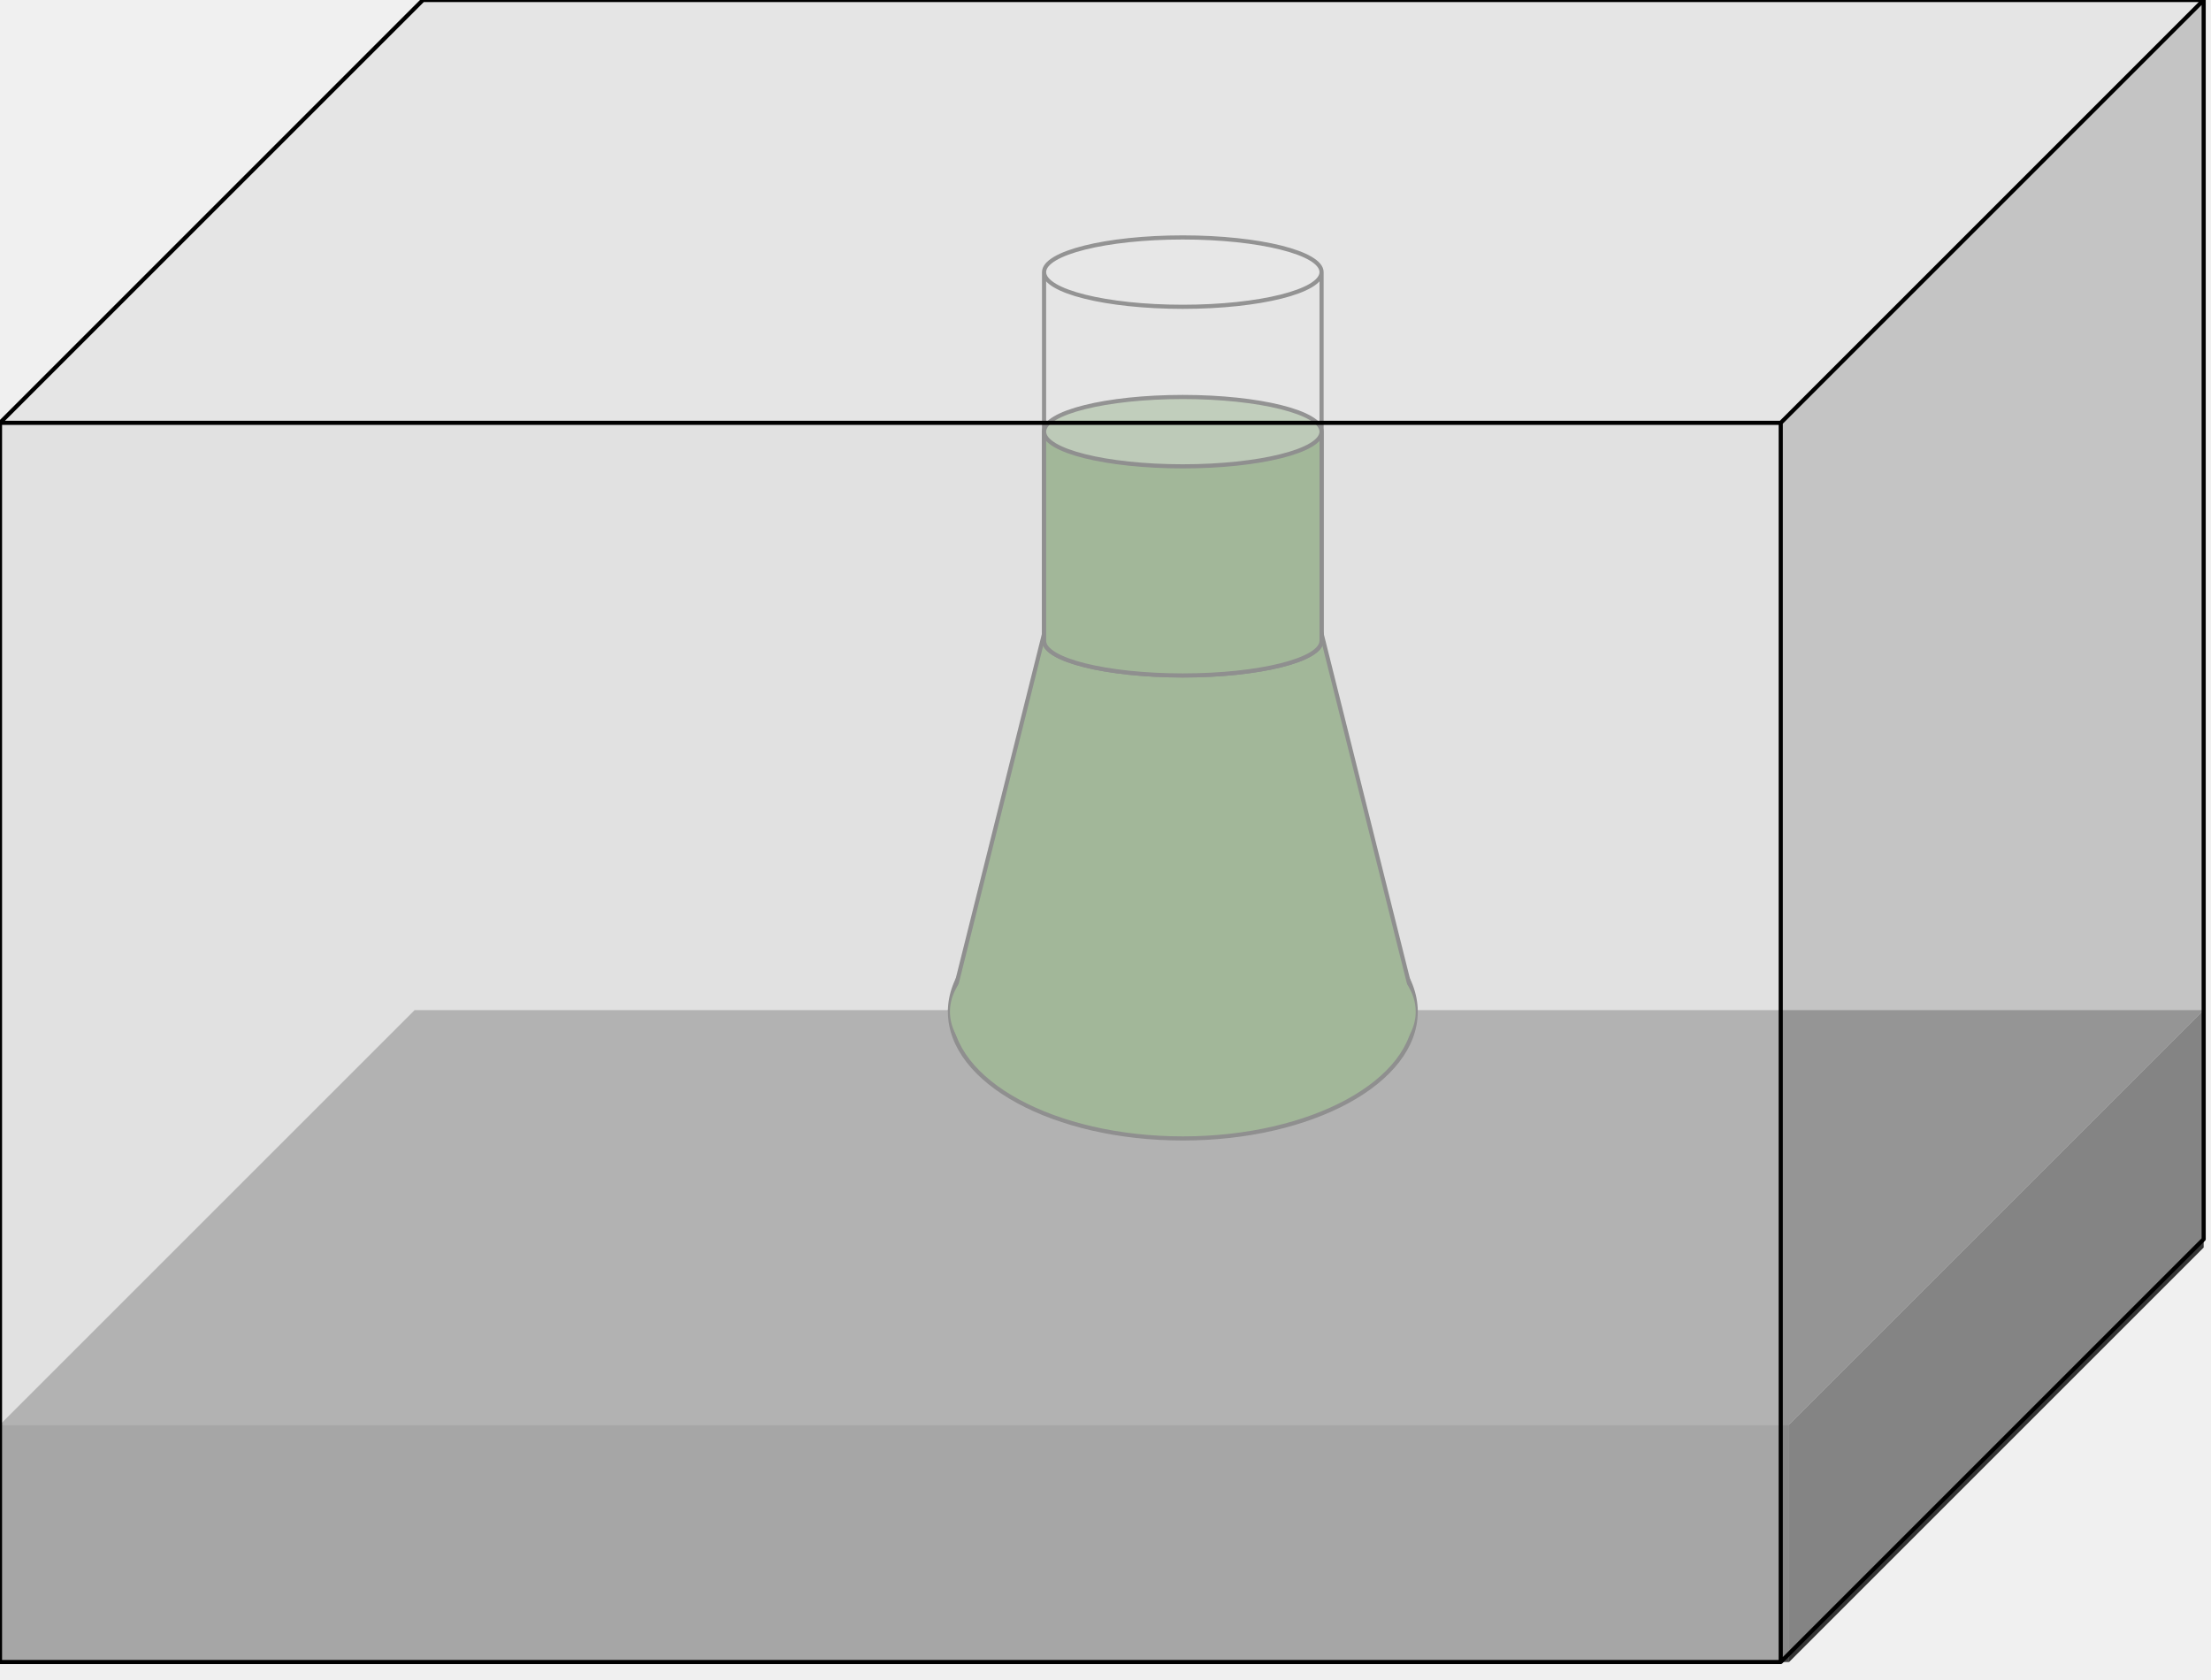
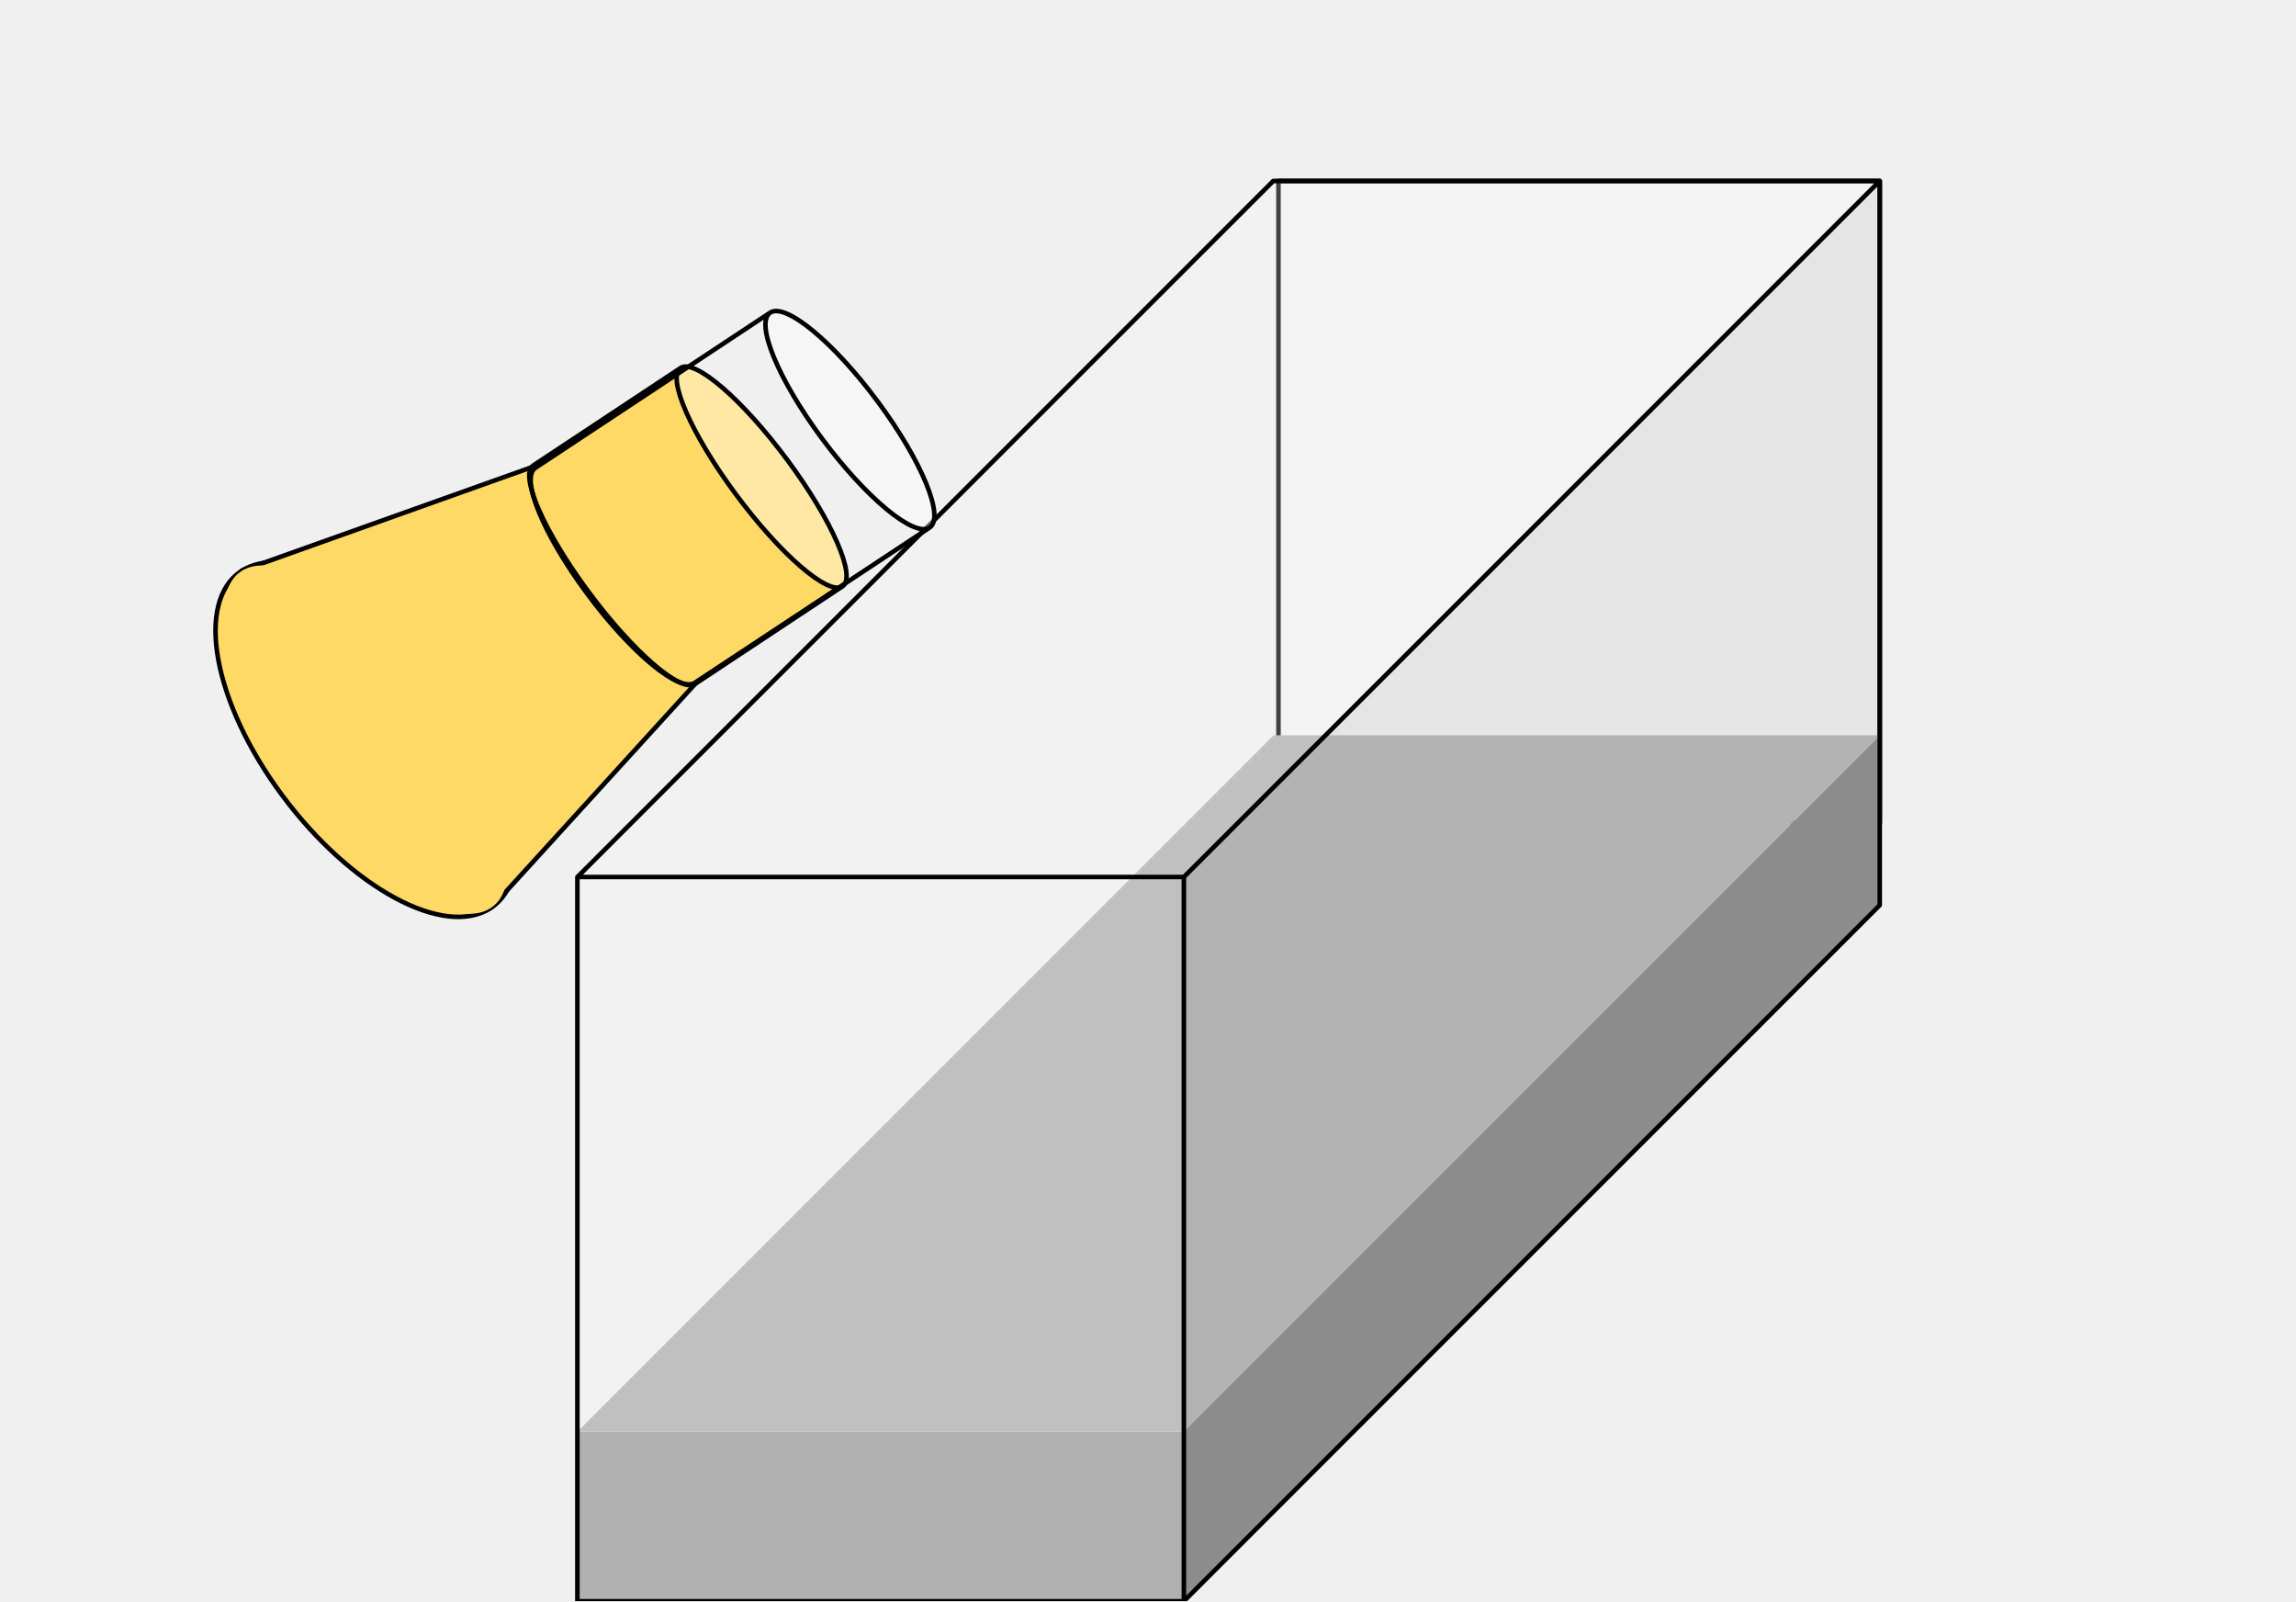
- <svg xmlns="http://www.w3.org/2000/svg" version="1.1" viewBox="0.0 0.0 533.769 405.572" fill="none" stroke="none" stroke-linecap="square" stroke-miterlimit="10">
+ <svg xmlns="http://www.w3.org/2000/svg" version="1.1" viewBox="0.0 0.0 502.682 350.488" fill="none" stroke="none" stroke-linecap="square" stroke-miterlimit="10">
  <clipPath id="p.0">
-     <path d="m0 0l533.769 0l0 405.572l-533.769 0l0 -405.572z" clip-rule="nonzero" />
+     <path d="m0 0l502.682 0l0 350.488l-502.682 0l0 -350.488z" clip-rule="nonzero" />
  </clipPath>
  <g clip-path="url(#p.0)">
-     <path fill="#000000" fill-opacity="0.0" d="m0 0l533.769 0l0 405.572l-533.769 0z" fill-rule="evenodd" />
-     <path fill="#434343" d="m0 344l431.911 0l0 57.328l-431.911 0z" fill-rule="evenodd" />
-     <path fill="#353535" d="m431.911 344l100.089 -100.089l0 57.328l-100.089 100.089z" fill-rule="evenodd" />
-     <path fill="#686868" d="m0 344l100.089 -100.089l431.911 0l-100.089 100.089z" fill-rule="evenodd" />
-     <path fill="#000000" fill-opacity="0.0" d="m0 344l100.089 -100.089l431.911 0l0 57.328l-100.089 100.089l-431.911 0zm0 0l431.911 0l100.089 -100.089m-100.089 100.089l0 57.328" fill-rule="evenodd" />
-     <path fill="#38761d" d="m229.333 244.3l0 0c0 -16.899 25.171 -30.598 56.22 -30.598l0 0c31.05 0 56.22 13.699 56.22 30.598l0 0c0 16.899 -25.171 30.598 -56.22 30.598l0 0c-31.05 0 -56.22 -13.699 -56.22 -30.598z" fill-rule="evenodd" />
-     <path stroke="#000000" stroke-width="1.0" stroke-linejoin="round" stroke-linecap="butt" d="m229.333 244.3l0 0c0 -16.899 25.171 -30.598 56.22 -30.598l0 0c31.05 0 56.22 13.699 56.22 30.598l0 0c0 16.899 -25.171 30.598 -56.22 30.598l0 0c-31.05 0 -56.22 -13.699 -56.22 -30.598z" fill-rule="evenodd" />
-     <path fill="#38761d" d="m229.333 243.916l23.228 -92.913l65.984 0l23.228 92.913z" fill-rule="evenodd" />
-     <path stroke="#000000" stroke-width="1.0" stroke-linejoin="round" stroke-linecap="butt" d="m229.333 243.916l23.228 -92.913l65.984 0l23.228 92.913z" fill-rule="evenodd" />
-     <path fill="#000000" fill-opacity="0.0" d="m252.054 65.707l0 0c0 4.625 14.997 8.374 33.496 8.374c18.499 0 33.496 -3.749 33.496 -8.374l0 89.016c0 4.625 -14.997 8.374 -33.496 8.374c-18.499 0 -33.496 -3.749 -33.496 -8.374z" fill-rule="evenodd" />
-     <path fill="#000000" fill-opacity="0.0" d="m252.054 65.707l0 0c0 -4.625 14.997 -8.374 33.496 -8.374c18.499 0 33.496 3.749 33.496 8.374l0 0c0 4.625 -14.997 8.374 -33.496 8.374c-18.499 0 -33.496 -3.749 -33.496 -8.374z" fill-rule="evenodd" />
-     <path fill="#000000" fill-opacity="0.0" d="m319.046 65.707l0 0c0 4.625 -14.997 8.374 -33.496 8.374c-18.499 0 -33.496 -3.749 -33.496 -8.374l0 0c0 -4.625 14.997 -8.374 33.496 -8.374c18.499 0 33.496 3.749 33.496 8.374l0 89.016c0 4.625 -14.997 8.374 -33.496 8.374c-18.499 0 -33.496 -3.749 -33.496 -8.374l0 -89.016" fill-rule="evenodd" />
-     <path fill="#ffffff" fill-opacity="0.4" d="m252.054 65.707l0 0c0 -4.625 14.997 -8.374 33.496 -8.374c18.499 0 33.496 3.749 33.496 8.374l0 0c0 4.625 -14.997 8.374 -33.496 8.374c-18.499 0 -33.496 -3.749 -33.496 -8.374z" fill-rule="evenodd" />
-     <path stroke="#000000" stroke-width="1.0" stroke-linejoin="round" stroke-linecap="butt" d="m319.046 65.707l0 0c0 4.625 -14.997 8.374 -33.496 8.374c-18.499 0 -33.496 -3.749 -33.496 -8.374l0 0c0 -4.625 14.997 -8.374 33.496 -8.374c18.499 0 33.496 3.749 33.496 8.374l0 89.016c0 4.625 -14.997 8.374 -33.496 8.374c-18.499 0 -33.496 -3.749 -33.496 -8.374l0 -89.016" fill-rule="evenodd" />
-     <path fill="#38761d" d="m229.333 244.293l0 0c0 -13.559 25.171 -24.551 56.22 -24.551l0 0c31.05 0 56.22 10.992 56.22 24.551l0 0c0 13.559 -25.171 24.551 -56.22 24.551l0 0c-31.05 0 -56.22 -10.992 -56.22 -24.551z" fill-rule="evenodd" />
-     <path fill="#38761d" d="m252.054 104.232l0 0c0 4.625 14.997 8.374 33.496 8.374c18.499 0 33.496 -3.749 33.496 -8.374l0 50.496c0 4.625 -14.997 8.374 -33.496 8.374c-18.499 0 -33.496 -3.749 -33.496 -8.374z" fill-rule="evenodd" />
-     <path fill="#87ac77" d="m252.054 104.232l0 0c0 -4.625 14.997 -8.374 33.496 -8.374c18.499 0 33.496 3.749 33.496 8.374l0 0c0 4.625 -14.997 8.374 -33.496 8.374c-18.499 0 -33.496 -3.749 -33.496 -8.374z" fill-rule="evenodd" />
-     <path fill="#000000" fill-opacity="0.0" d="m319.046 104.232l0 0c0 4.625 -14.997 8.374 -33.496 8.374c-18.499 0 -33.496 -3.749 -33.496 -8.374l0 0c0 -4.625 14.997 -8.374 33.496 -8.374c18.499 0 33.496 3.749 33.496 8.374l0 50.496c0 4.625 -14.997 8.374 -33.496 8.374c-18.499 0 -33.496 -3.749 -33.496 -8.374l0 -50.496" fill-rule="evenodd" />
-     <path stroke="#000000" stroke-width="1.0" stroke-linejoin="round" stroke-linecap="butt" d="m319.046 104.232l0 0c0 4.625 -14.997 8.374 -33.496 8.374c-18.499 0 -33.496 -3.749 -33.496 -8.374l0 0c0 -4.625 14.997 -8.374 33.496 -8.374c18.499 0 33.496 3.749 33.496 8.374l0 50.496c0 4.625 -14.997 8.374 -33.496 8.374c-18.499 0 -33.496 -3.749 -33.496 -8.374l0 -50.496" fill-rule="evenodd" />
-     <path fill="#d9d9d9" fill-opacity="0.658" d="m0 102.101l429.899 0l0 299.222l-429.899 0z" fill-rule="evenodd" />
-     <path fill="#adadad" fill-opacity="0.658" d="m429.899 102.101l102.101 -102.101l0 299.222l-102.101 102.101z" fill-rule="evenodd" />
-     <path fill="#e0e0e0" fill-opacity="0.658" d="m0 102.101l102.101 -102.101l429.899 0l-102.101 102.101z" fill-rule="evenodd" />
-     <path fill="#000000" fill-opacity="0.0" d="m0 102.101l102.101 -102.101l429.899 0l0 299.222l-102.101 102.101l-429.899 0zm0 0l429.899 0l102.101 -102.101m-102.101 102.101l0 299.222" fill-rule="evenodd" />
-     <path stroke="#000000" stroke-width="1.0" stroke-linejoin="round" stroke-linecap="butt" d="m0 102.101l102.101 -102.101l429.899 0l0 299.222l-102.101 102.101l-429.899 0zm0 0l429.899 0l102.101 -102.101m-102.101 102.101l0 299.222" fill-rule="evenodd" />
+     <path fill="#000000" fill-opacity="0.0" d="m0 0l502.682 0l0 350.488l-502.682 0z" fill-rule="evenodd" />
+     <path fill="#f3f3f3" fill-opacity="0.269" d="m279.906 39.622l131.654 0l0 140.472l-131.654 0z" fill-rule="evenodd" />
+     <path stroke="#000000" stroke-width="1.0" stroke-linejoin="round" stroke-linecap="butt" d="m279.906 39.622l131.654 0l0 140.472l-131.654 0z" fill-rule="evenodd" />
+     <path fill="#999999" d="m126.412 313.398l132.686 0l0 36.56l-132.686 0z" fill-rule="evenodd" />
+     <path fill="#7a7a7a" d="m259.098 313.398l152.448 -152.448l0 36.56l-152.448 152.448z" fill-rule="evenodd" />
+     <path fill="#adadad" d="m126.412 313.398l152.448 -152.448l132.686 0l-152.448 152.448z" fill-rule="evenodd" />
+     <path fill="#000000" fill-opacity="0.0" d="m126.412 313.398l152.448 -152.448l132.686 0l0 36.56l-152.448 152.448l-132.686 0zm0 0l132.686 0l152.448 -152.448m-152.448 152.448l0 36.56" fill-rule="evenodd" />
+     <path fill="#f3f3f3" fill-opacity="0.269" d="m126.412 191.972l132.784 0l0 158.516l-132.784 0z" fill-rule="evenodd" />
+     <path fill="#c2c2c2" fill-opacity="0.269" d="m259.196 191.972l152.35 -152.35l0 158.516l-152.35 152.35z" fill-rule="evenodd" />
+     <path fill="#f5f5f5" fill-opacity="0.269" d="m126.412 191.972l152.35 -152.35l132.784 0l-152.35 152.35z" fill-rule="evenodd" />
+     <path fill="#000000" fill-opacity="0.0" d="m126.412 191.972l152.35 -152.35l132.784 0l0 158.516l-152.35 152.35l-132.784 0zm0 0l132.784 0l152.35 -152.35m-152.35 152.35l0 158.516" fill-rule="evenodd" />
+     <path stroke="#000000" stroke-width="1.0" stroke-linejoin="round" stroke-linecap="butt" d="m126.412 191.972l152.35 -152.35l132.784 0l0 158.516l-152.35 152.35l-132.784 0zm0 0l132.784 0l152.35 -152.35m-152.35 152.35l0 158.516" fill-rule="evenodd" />
+     <path fill="#ffd966" d="m52.792 125.039l0 0c10.15 -6.714 30.618 4.341 45.717 24.693l0 0c15.099 20.352 19.11 42.293 8.961 49.008l0 0c-10.15 6.714 -30.618 -4.341 -45.717 -24.693l0 0c-15.099 -20.352 -19.11 -42.293 -8.961 -49.008z" fill-rule="evenodd" />
+     <path stroke="#000000" stroke-width="1.0" stroke-linejoin="round" stroke-linecap="butt" d="m52.792 125.039l0 0c10.15 -6.714 30.618 4.341 45.717 24.693l0 0c15.099 20.352 19.11 42.293 8.961 49.008l0 0c-10.15 6.714 -30.618 -4.341 -45.717 -24.693l0 0c-15.099 -20.352 -19.11 -42.293 -8.961 -49.008z" fill-rule="evenodd" />
+     <path fill="#ffd966" d="m52.975 124.889l65.887 -23.491l34.714 46.792l-45.924 50.399z" fill-rule="evenodd" />
+     <path stroke="#000000" stroke-width="1.0" stroke-linejoin="round" stroke-linecap="butt" d="m52.975 124.889l65.887 -23.491l34.714 46.792l-45.924 50.399z" fill-rule="evenodd" />
+     <path fill="#ffd966" d="m149.026 80.538l0 0c-3.12 2.064 2.283 14.44 12.068 27.643c9.785 13.203 20.246 22.232 23.365 20.168l-32.261 21.344c-3.12 2.064 -13.581 -6.965 -23.365 -20.168c-9.785 -13.203 -15.187 -25.579 -12.068 -27.643z" fill-rule="evenodd" />
+     <path fill="#ffe8a3" d="m149.026 80.538l0 0c3.12 -2.064 13.581 6.965 23.365 20.168c9.785 13.203 15.187 25.579 12.068 27.643l0 0c-3.12 2.064 -13.581 -6.965 -23.365 -20.168c-9.785 -13.203 -15.187 -25.579 -12.068 -27.643z" fill-rule="evenodd" />
+     <path fill="#000000" fill-opacity="0.0" d="m184.459 128.349l0 0c-3.12 2.064 -13.581 -6.965 -23.365 -20.168c-9.785 -13.203 -15.187 -25.579 -12.068 -27.643l0 0c3.12 -2.064 13.581 6.965 23.365 20.168c9.785 13.203 15.187 25.579 12.068 27.643l-32.261 21.344c-3.12 2.064 -13.581 -6.965 -23.365 -20.168c-9.785 -13.203 -15.187 -25.579 -12.068 -27.643l32.261 -21.344" fill-rule="evenodd" />
+     <path stroke="#000000" stroke-width="1.0" stroke-linejoin="round" stroke-linecap="butt" d="m184.459 128.349l0 0c-3.12 2.064 -13.581 -6.965 -23.365 -20.168c-9.785 -13.203 -15.187 -25.579 -12.068 -27.643l0 0c3.12 -2.064 13.581 6.965 23.365 20.168c9.785 13.203 15.187 25.579 12.068 27.643l-32.261 21.344c-3.12 2.064 -13.581 -6.965 -23.365 -20.168c-9.785 -13.203 -15.187 -25.579 -12.068 -27.643l32.261 -21.344" fill-rule="evenodd" />
+     <path fill="#000000" fill-opacity="0.0" d="m168.629 68.431l0 0c-3.374 2.23 1.703 14.571 11.34 27.565c9.637 12.994 20.184 21.72 23.558 19.49l-51.403 33.972c-3.374 2.23 -13.921 -6.496 -23.558 -19.49c-9.637 -12.994 -14.714 -25.335 -11.34 -27.565z" fill-rule="evenodd" />
+     <path fill="#000000" fill-opacity="0.0" d="m168.629 68.431l0 0c3.374 -2.23 13.921 6.496 23.558 19.49c9.637 12.994 14.714 25.335 11.34 27.565l0 0c-3.374 2.23 -13.921 -6.496 -23.558 -19.49c-9.637 -12.994 -14.714 -25.335 -11.34 -27.565z" fill-rule="evenodd" />
+     <path fill="#000000" fill-opacity="0.0" d="m203.527 115.487l0 0c-3.374 2.23 -13.921 -6.496 -23.558 -19.49c-9.637 -12.994 -14.714 -25.335 -11.34 -27.565l0 0c3.374 -2.23 13.921 6.496 23.558 19.49c9.637 12.994 14.714 25.335 11.34 27.565l-51.403 33.972c-3.374 2.23 -13.921 -6.496 -23.558 -19.49c-9.637 -12.994 -14.714 -25.335 -11.34 -27.565l51.403 -33.972" fill-rule="evenodd" />
+     <path fill="#ffffff" fill-opacity="0.4" d="m168.629 68.431l0 0c3.374 -2.23 13.921 6.496 23.558 19.49c9.637 12.994 14.714 25.335 11.34 27.565l0 0c-3.374 2.23 -13.921 -6.496 -23.558 -19.49c-9.637 -12.994 -14.714 -25.335 -11.34 -27.565z" fill-rule="evenodd" />
+     <path stroke="#000000" stroke-width="1.0" stroke-linejoin="round" stroke-linecap="butt" d="m203.527 115.487l0 0c-3.374 2.23 -13.921 -6.496 -23.558 -19.49c-9.637 -12.994 -14.714 -25.335 -11.34 -27.565l0 0c3.374 -2.23 13.921 6.496 23.558 19.49c9.637 12.994 14.714 25.335 11.34 27.565l-51.403 33.972c-3.374 2.23 -13.921 -6.496 -23.558 -19.49c-9.637 -12.994 -14.714 -25.335 -11.34 -27.565l51.403 -33.972" fill-rule="evenodd" />
+     <path fill="#ffd966" d="m52.797 125.048l0 0c8.141 -5.392 26.98 6.735 42.079 27.087l0 0c15.099 20.352 20.739 41.222 12.598 46.614l0 0c-8.141 5.392 -26.98 -6.735 -42.079 -27.087l0 0c-15.099 -20.352 -20.739 -41.222 -12.598 -46.614z" fill-rule="evenodd" />
  </g>
</svg>
